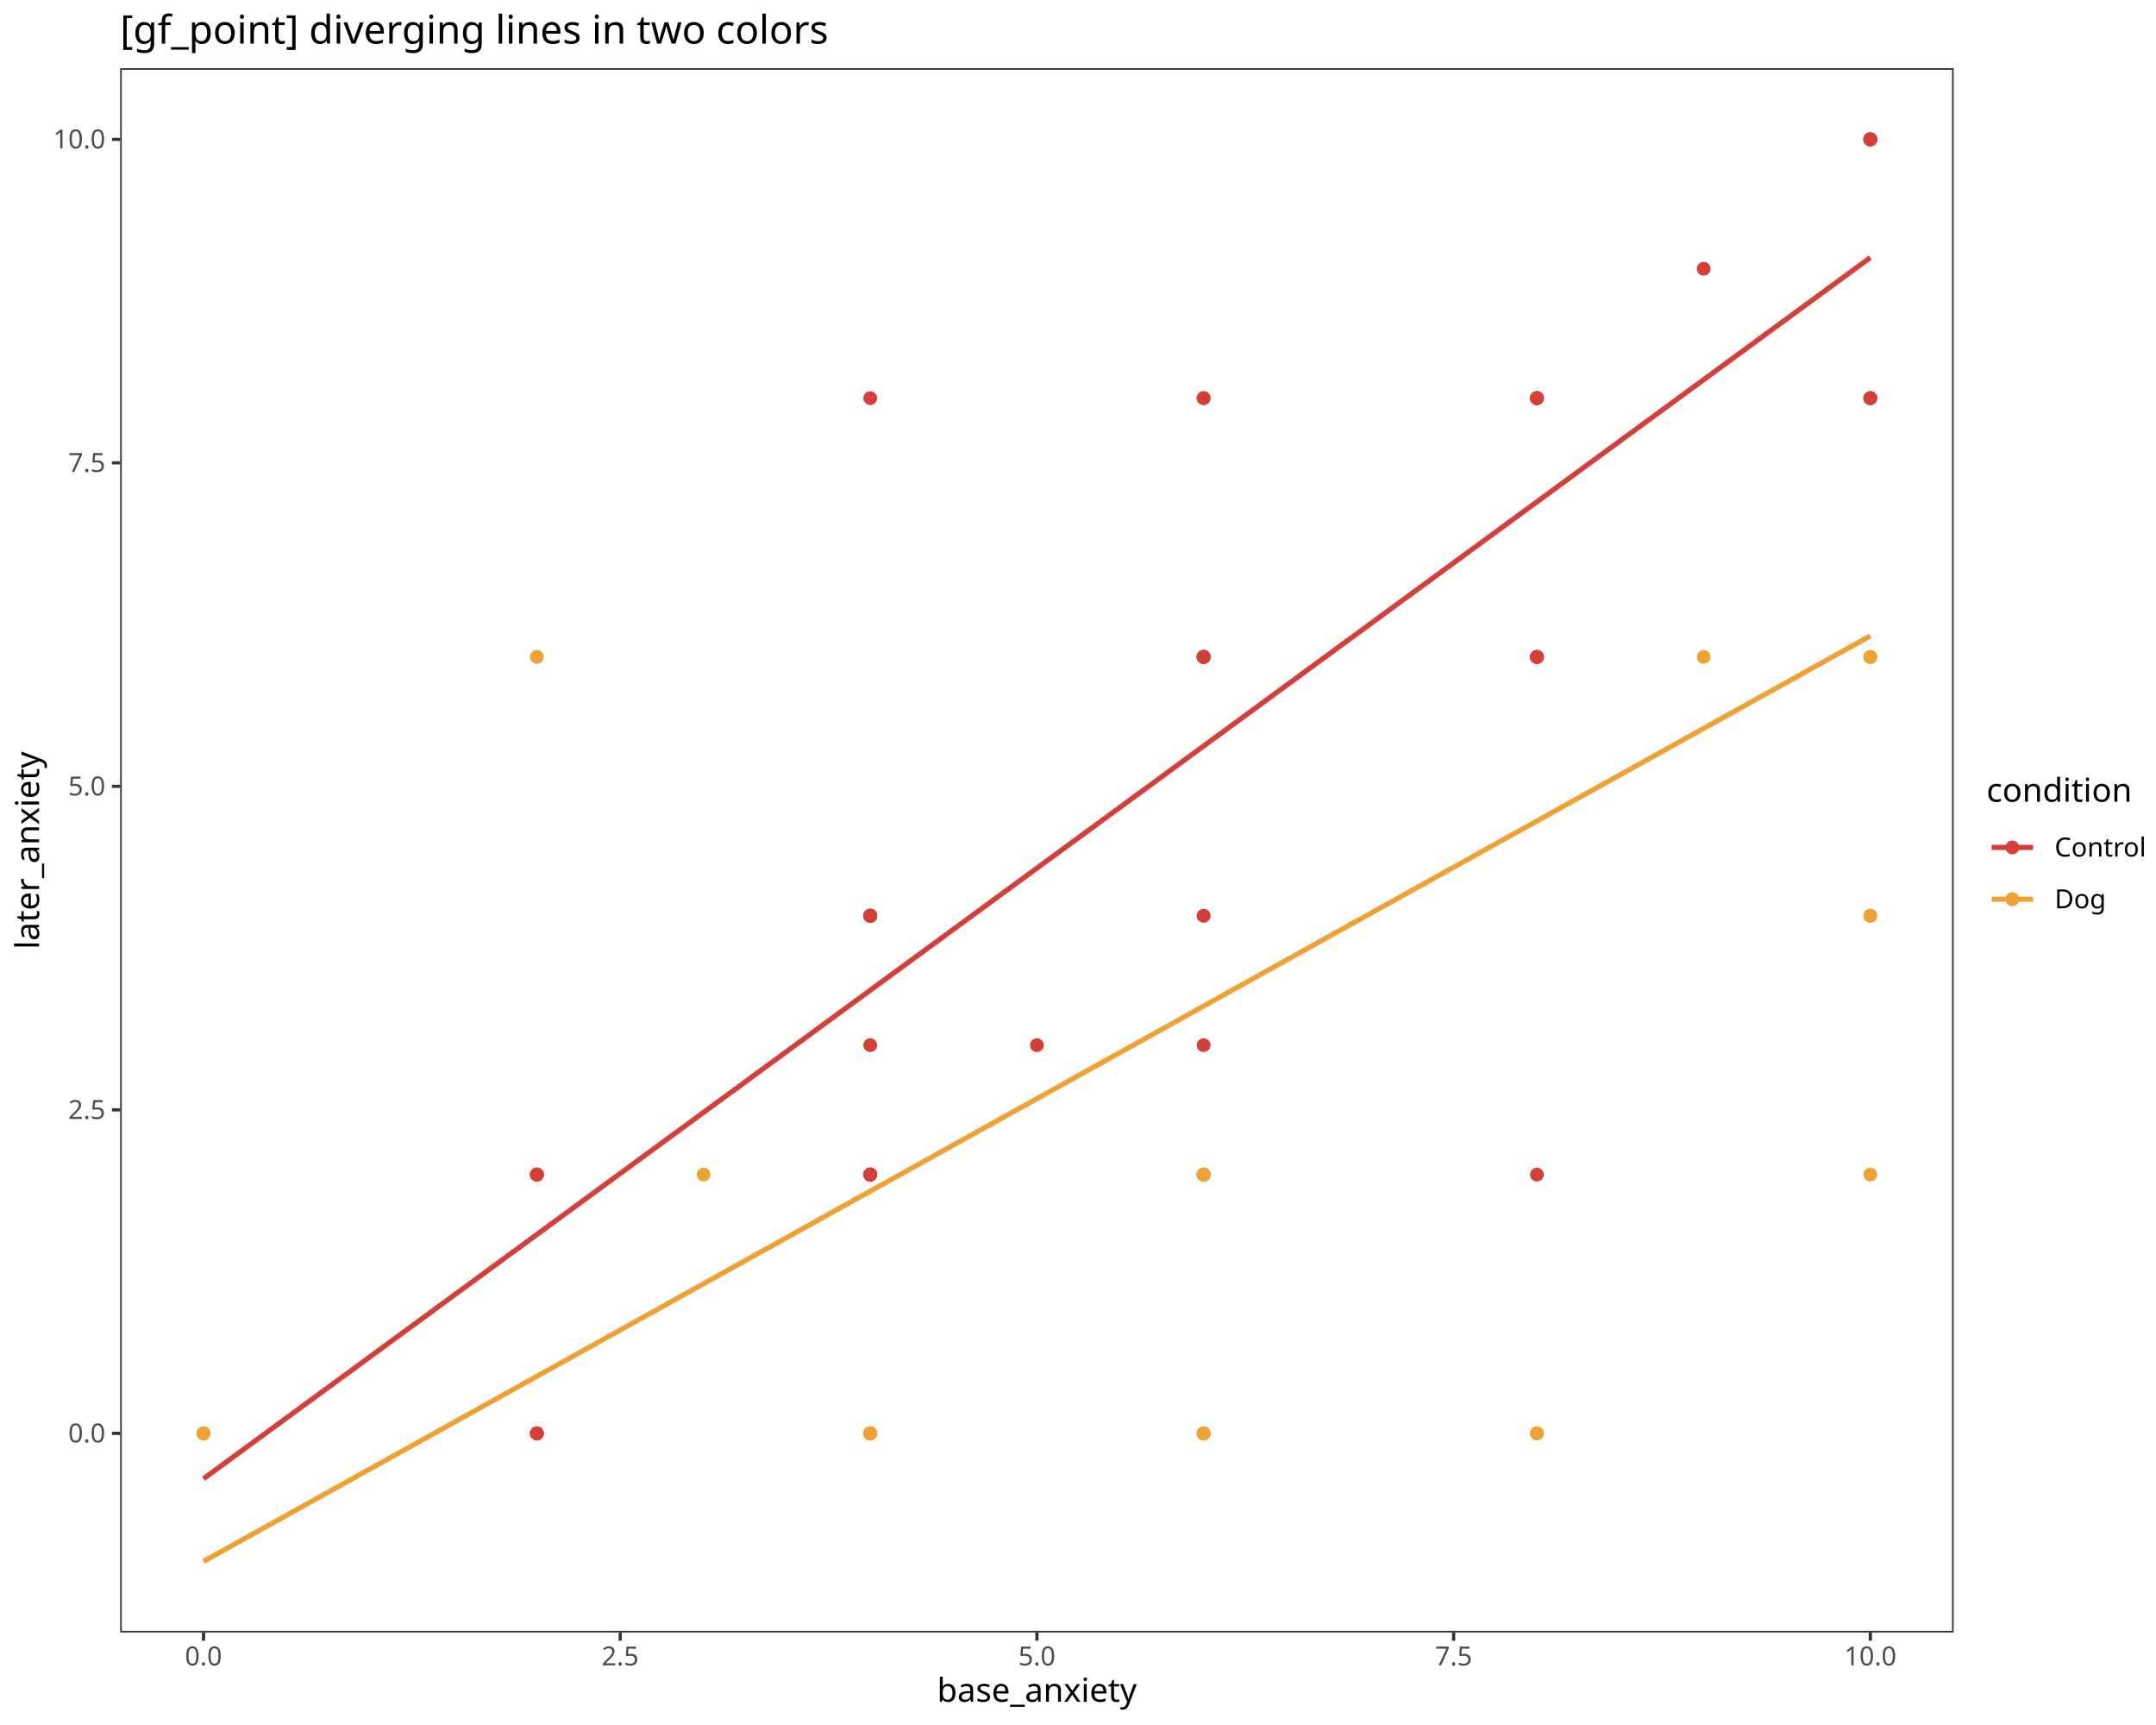
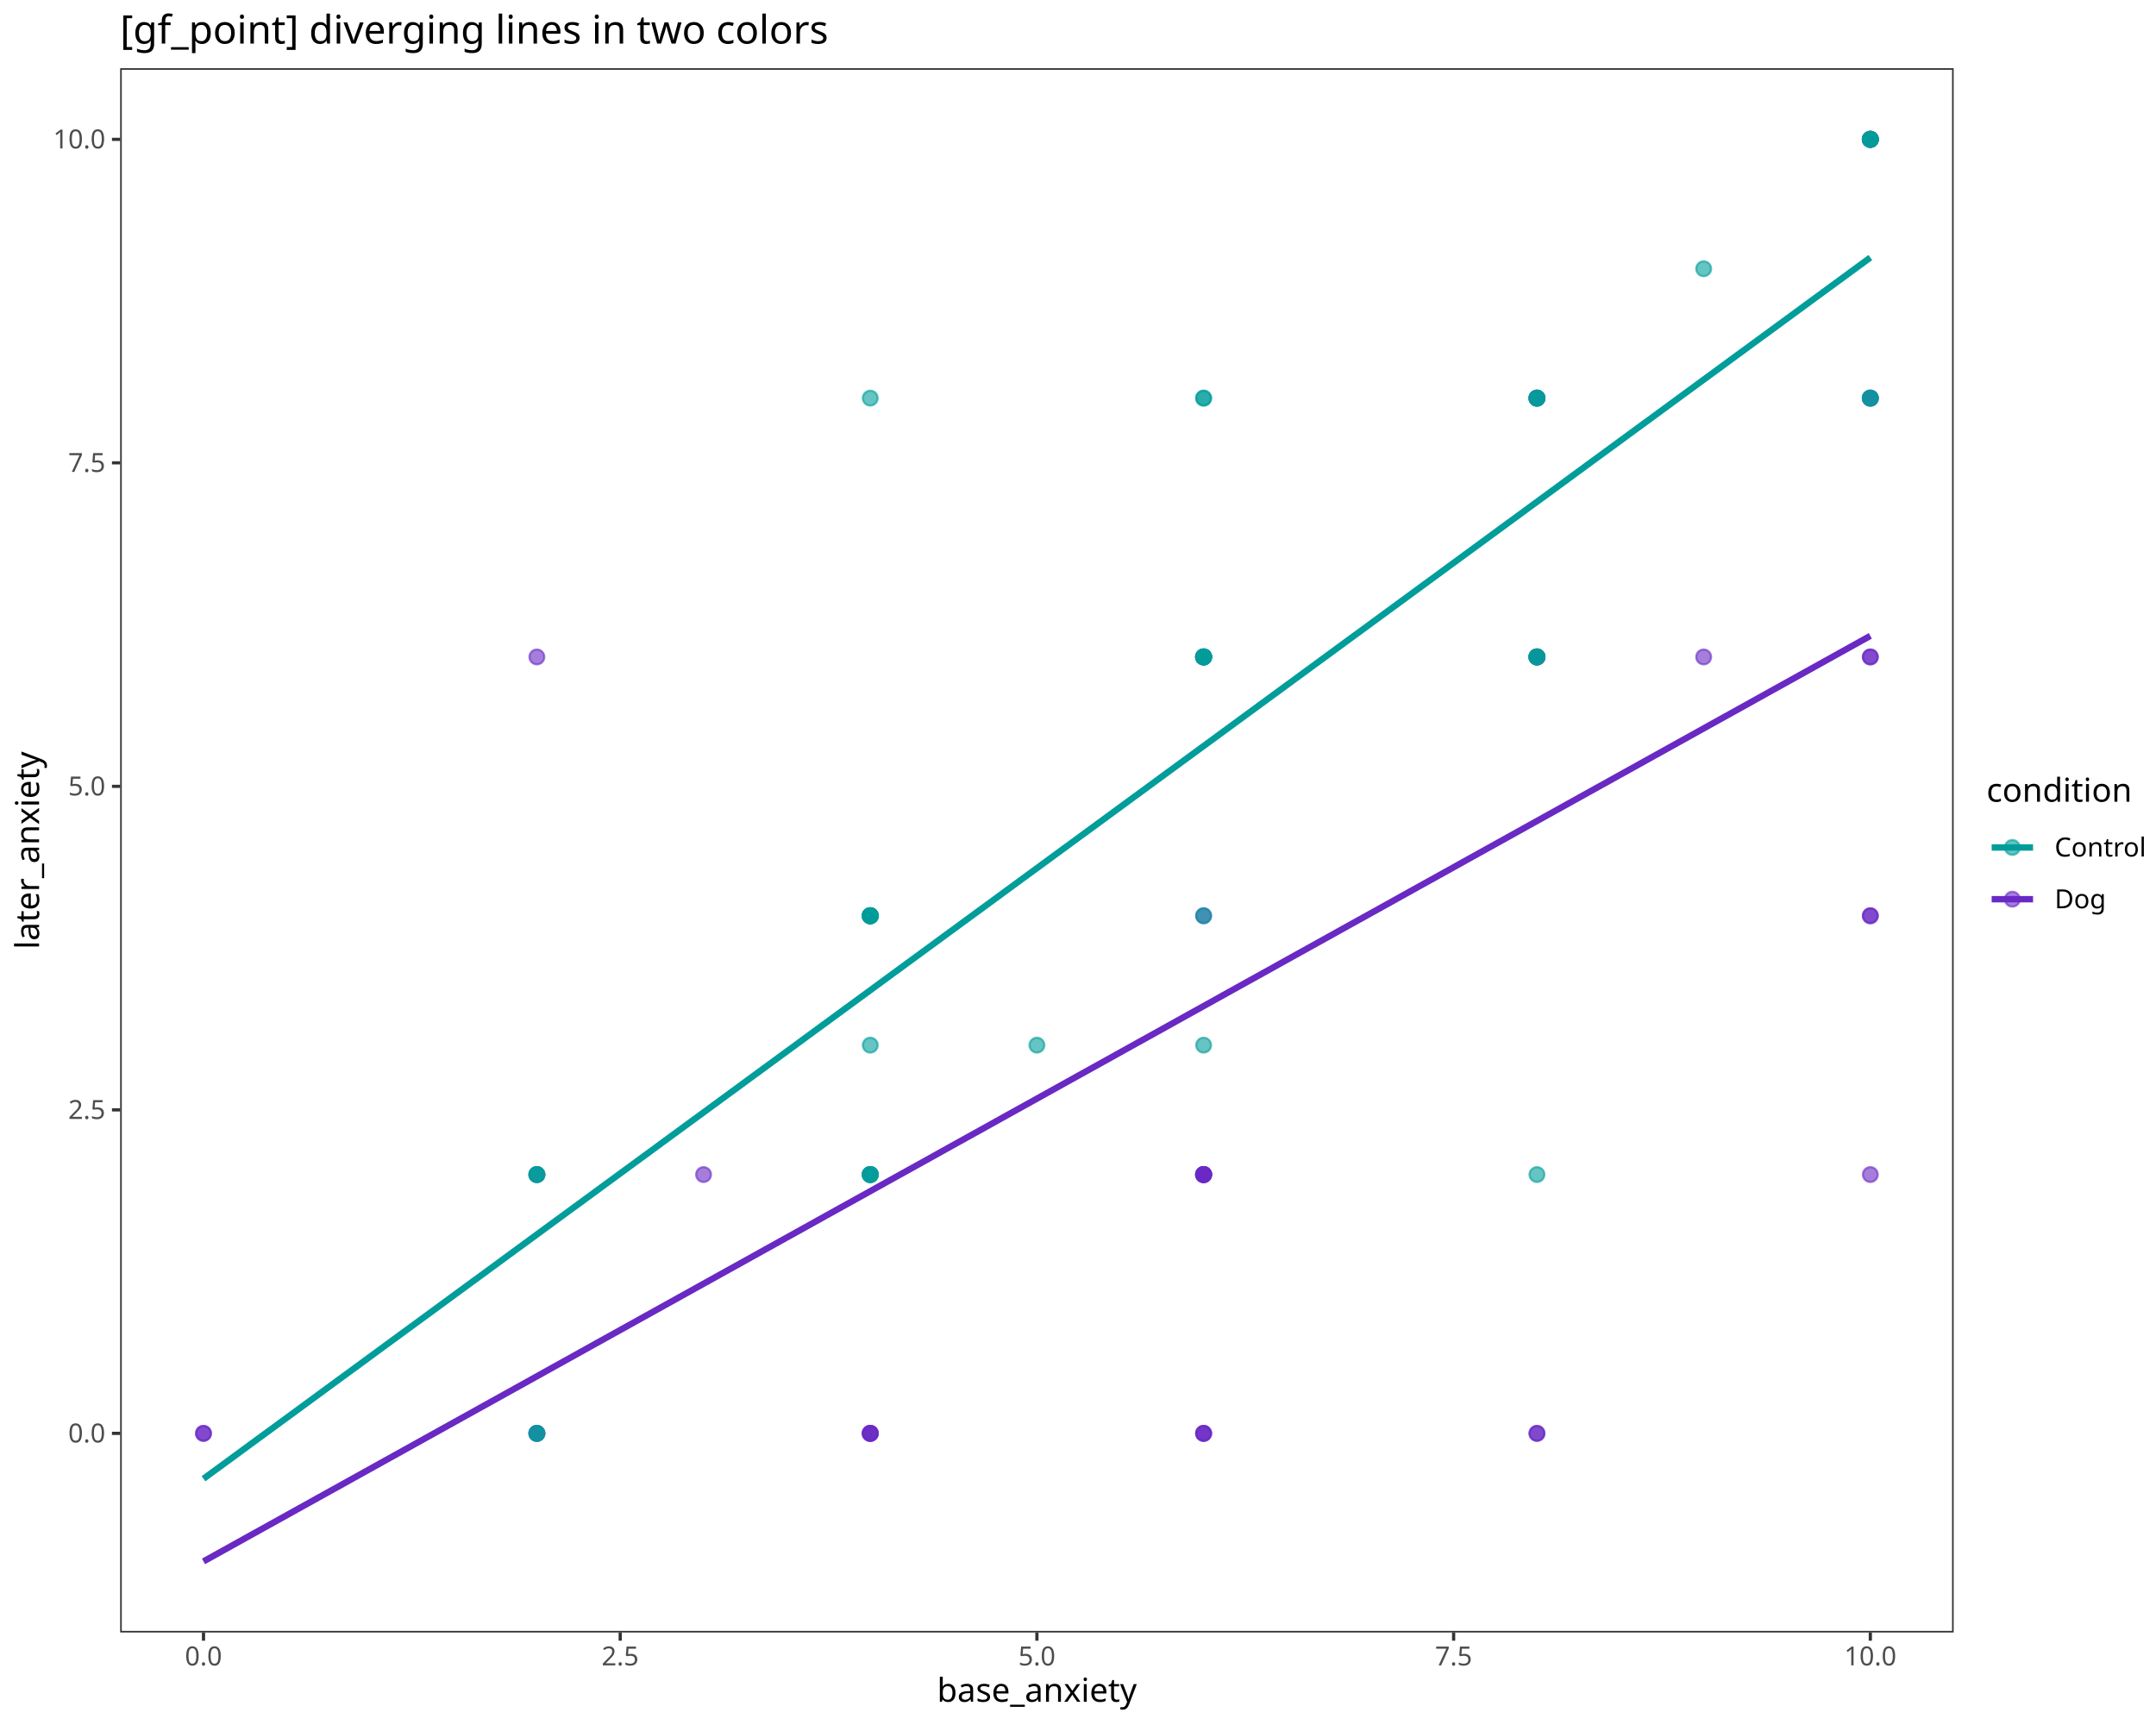
<svg xmlns="http://www.w3.org/2000/svg" class="svglite" data-engine-version="2.0" width="720.00pt" height="576.00pt" viewBox="0 0 720.00 576.00">
  <defs>
    <style type="text/css">
    .svglite line, .svglite polyline, .svglite polygon, .svglite path, .svglite rect, .svglite circle {
      fill: none;
      stroke: #000000;
      stroke-linecap: round;
      stroke-linejoin: round;
      stroke-miterlimit: 10.00;
    }
  </style>
  </defs>
  <rect width="100%" height="100%" style="stroke: none; fill: #FFFFFF;" />
  <defs>
    <clipPath id="cpMC4wMHw3MjAuMDB8MC4wMHw1NzYuMDA=">
      <rect x="0.00" y="0.00" width="720.00" height="576.00" />
    </clipPath>
  </defs>
  <g clip-path="url(#cpMC4wMHw3MjAuMDB8MC4wMHw1NzYuMDA=)">
    <rect x="0.00" y="0.00" width="720.00" height="576.00" style="stroke-width: 1.07; stroke: #FFFFFF; fill: #FFFFFF;" />
  </g>
  <defs>
    <clipPath id="cpNDAuMTN8NjUyLjQzfDIyLjc4fDU0NS4xMQ==">
      <rect x="40.13" y="22.78" width="612.30" height="522.33" />
    </clipPath>
  </defs>
  <g clip-path="url(#cpNDAuMTN8NjUyLjQzfDIyLjc4fDU0NS4xMQ==)">
    <rect x="40.13" y="22.78" width="612.30" height="522.33" style="stroke-width: 1.07; stroke: none; fill: #FFFFFF;" />
-     <circle cx="401.95" cy="219.36" r="1.95" style="stroke-width: 0.71; stroke: #EEA236; fill: #EEA236;" />
-     <circle cx="401.95" cy="392.20" r="1.95" style="stroke-width: 0.71; stroke: #EEA236; fill: #EEA236;" />
-     <circle cx="624.60" cy="219.36" r="1.95" style="stroke-width: 0.71; stroke: #EEA236; fill: #EEA236;" />
-     <circle cx="401.95" cy="478.62" r="1.95" style="stroke-width: 0.71; stroke: #EEA236; fill: #EEA236;" />
-     <circle cx="624.60" cy="46.53" r="1.95" style="stroke-width: 0.71; stroke: #EEA236; fill: #EEA236;" />
-     <circle cx="513.27" cy="478.62" r="1.95" style="stroke-width: 0.71; stroke: #EEA236; fill: #EEA236;" />
-     <circle cx="401.95" cy="392.20" r="1.95" style="stroke-width: 0.71; stroke: #EEA236; fill: #EEA236;" />
-     <circle cx="401.95" cy="219.36" r="1.95" style="stroke-width: 0.71; stroke: #EEA236; fill: #EEA236;" />
-     <circle cx="513.27" cy="219.36" r="1.95" style="stroke-width: 0.71; stroke: #EEA236; fill: #EEA236;" />
-     <circle cx="513.27" cy="132.94" r="1.95" style="stroke-width: 0.71; stroke: #EEA236; fill: #EEA236;" />
-     <circle cx="67.96" cy="478.62" r="1.95" style="stroke-width: 0.71; stroke: #EEA236; fill: #EEA236;" />
-     <circle cx="568.94" cy="219.36" r="1.95" style="stroke-width: 0.71; stroke: #EEA236; fill: #EEA236;" />
-     <circle cx="290.62" cy="478.62" r="1.95" style="stroke-width: 0.71; stroke: #EEA236; fill: #EEA236;" />
-     <circle cx="67.96" cy="478.62" r="1.95" style="stroke-width: 0.71; stroke: #EEA236; fill: #EEA236;" />
-     <circle cx="179.29" cy="392.20" r="1.95" style="stroke-width: 0.71; stroke: #EEA236; fill: #EEA236;" />
-     <circle cx="401.95" cy="392.20" r="1.95" style="stroke-width: 0.71; stroke: #EEA236; fill: #EEA236;" />
-     <circle cx="290.62" cy="478.62" r="1.95" style="stroke-width: 0.71; stroke: #EEA236; fill: #EEA236;" />
-     <circle cx="401.95" cy="478.62" r="1.95" style="stroke-width: 0.71; stroke: #EEA236; fill: #EEA236;" />
-     <circle cx="401.95" cy="392.20" r="1.95" style="stroke-width: 0.71; stroke: #EEA236; fill: #EEA236;" />
-     <circle cx="179.29" cy="478.62" r="1.95" style="stroke-width: 0.71; stroke: #EEA236; fill: #EEA236;" />
-     <circle cx="401.95" cy="478.62" r="1.95" style="stroke-width: 0.71; stroke: #EEA236; fill: #EEA236;" />
-     <circle cx="290.62" cy="392.20" r="1.95" style="stroke-width: 0.71; stroke: #EEA236; fill: #EEA236;" />
-     <circle cx="624.60" cy="305.78" r="1.95" style="stroke-width: 0.71; stroke: #EEA236; fill: #EEA236;" />
-     <circle cx="290.62" cy="478.62" r="1.95" style="stroke-width: 0.71; stroke: #EEA236; fill: #EEA236;" />
-     <circle cx="179.29" cy="219.36" r="1.95" style="stroke-width: 0.71; stroke: #EEA236; fill: #EEA236;" />
-     <circle cx="513.27" cy="219.36" r="1.95" style="stroke-width: 0.71; stroke: #EEA236; fill: #EEA236;" />
-     <circle cx="624.60" cy="392.20" r="1.95" style="stroke-width: 0.71; stroke: #EEA236; fill: #EEA236;" />
-     <circle cx="624.60" cy="46.53" r="1.95" style="stroke-width: 0.71; stroke: #EEA236; fill: #EEA236;" />
-     <circle cx="624.60" cy="46.53" r="1.95" style="stroke-width: 0.71; stroke: #EEA236; fill: #EEA236;" />
-     <circle cx="513.27" cy="478.62" r="1.95" style="stroke-width: 0.71; stroke: #EEA236; fill: #EEA236;" />
-     <circle cx="290.62" cy="478.62" r="1.95" style="stroke-width: 0.71; stroke: #EEA236; fill: #EEA236;" />
-     <circle cx="401.95" cy="392.20" r="1.95" style="stroke-width: 0.71; stroke: #EEA236; fill: #EEA236;" />
-     <circle cx="179.29" cy="478.62" r="1.95" style="stroke-width: 0.71; stroke: #EEA236; fill: #EEA236;" />
-     <circle cx="513.27" cy="219.36" r="1.95" style="stroke-width: 0.71; stroke: #EEA236; fill: #EEA236;" />
-     <circle cx="624.60" cy="132.94" r="1.95" style="stroke-width: 0.71; stroke: #EEA236; fill: #EEA236;" />
-     <circle cx="234.96" cy="392.20" r="1.95" style="stroke-width: 0.71; stroke: #EEA236; fill: #EEA236;" />
-     <circle cx="624.60" cy="219.36" r="1.95" style="stroke-width: 0.71; stroke: #EEA236; fill: #EEA236;" />
-     <circle cx="401.95" cy="305.78" r="1.95" style="stroke-width: 0.71; stroke: #EEA236; fill: #EEA236;" />
-     <circle cx="513.27" cy="132.94" r="1.95" style="stroke-width: 0.71; stroke: #EEA236; fill: #EEA236;" />
-     <circle cx="624.60" cy="132.94" r="1.95" style="stroke-width: 0.71; stroke: #EEA236; fill: #EEA236;" />
-     <circle cx="290.62" cy="305.78" r="1.95" style="stroke-width: 0.71; stroke: #EEA236; fill: #EEA236;" />
-     <circle cx="624.60" cy="305.78" r="1.95" style="stroke-width: 0.71; stroke: #EEA236; fill: #EEA236;" />
-     <circle cx="401.95" cy="392.20" r="1.95" style="stroke-width: 0.71; stroke: #EEA236; fill: #EEA236;" />
-     <circle cx="290.62" cy="305.78" r="1.95" style="stroke-width: 0.71; stroke: #D43F3A; fill: #D43F3A;" />
-     <circle cx="401.95" cy="348.99" r="1.95" style="stroke-width: 0.71; stroke: #D43F3A; fill: #D43F3A;" />
-     <circle cx="513.27" cy="392.20" r="1.95" style="stroke-width: 0.71; stroke: #D43F3A; fill: #D43F3A;" />
-     <circle cx="179.29" cy="392.20" r="1.95" style="stroke-width: 0.71; stroke: #D43F3A; fill: #D43F3A;" />
-     <circle cx="290.62" cy="305.78" r="1.95" style="stroke-width: 0.71; stroke: #D43F3A; fill: #D43F3A;" />
-     <circle cx="513.27" cy="132.94" r="1.95" style="stroke-width: 0.71; stroke: #D43F3A; fill: #D43F3A;" />
-     <circle cx="401.95" cy="132.94" r="1.95" style="stroke-width: 0.71; stroke: #D43F3A; fill: #D43F3A;" />
-     <circle cx="624.60" cy="46.53" r="1.95" style="stroke-width: 0.71; stroke: #D43F3A; fill: #D43F3A;" />
-     <circle cx="513.27" cy="132.94" r="1.95" style="stroke-width: 0.71; stroke: #D43F3A; fill: #D43F3A;" />
-     <circle cx="401.95" cy="219.36" r="1.95" style="stroke-width: 0.71; stroke: #D43F3A; fill: #D43F3A;" />
-     <circle cx="401.95" cy="219.36" r="1.95" style="stroke-width: 0.71; stroke: #D43F3A; fill: #D43F3A;" />
-     <circle cx="568.94" cy="89.74" r="1.95" style="stroke-width: 0.71; stroke: #D43F3A; fill: #D43F3A;" />
-     <circle cx="179.29" cy="392.20" r="1.95" style="stroke-width: 0.71; stroke: #D43F3A; fill: #D43F3A;" />
-     <circle cx="401.95" cy="132.94" r="1.95" style="stroke-width: 0.71; stroke: #D43F3A; fill: #D43F3A;" />
-     <circle cx="290.62" cy="392.20" r="1.95" style="stroke-width: 0.71; stroke: #D43F3A; fill: #D43F3A;" />
-     <circle cx="624.60" cy="132.94" r="1.95" style="stroke-width: 0.71; stroke: #D43F3A; fill: #D43F3A;" />
-     <circle cx="179.29" cy="392.20" r="1.95" style="stroke-width: 0.71; stroke: #D43F3A; fill: #D43F3A;" />
-     <circle cx="513.27" cy="219.36" r="1.95" style="stroke-width: 0.71; stroke: #D43F3A; fill: #D43F3A;" />
-     <circle cx="290.62" cy="305.78" r="1.95" style="stroke-width: 0.71; stroke: #D43F3A; fill: #D43F3A;" />
-     <circle cx="401.95" cy="219.36" r="1.95" style="stroke-width: 0.71; stroke: #D43F3A; fill: #D43F3A;" />
-     <circle cx="290.62" cy="348.99" r="1.95" style="stroke-width: 0.71; stroke: #D43F3A; fill: #D43F3A;" />
-     <circle cx="401.95" cy="219.36" r="1.95" style="stroke-width: 0.71; stroke: #D43F3A; fill: #D43F3A;" />
-     <circle cx="179.29" cy="478.62" r="1.95" style="stroke-width: 0.71; stroke: #D43F3A; fill: #D43F3A;" />
-     <circle cx="624.60" cy="46.53" r="1.95" style="stroke-width: 0.71; stroke: #D43F3A; fill: #D43F3A;" />
-     <circle cx="179.29" cy="478.62" r="1.95" style="stroke-width: 0.71; stroke: #D43F3A; fill: #D43F3A;" />
-     <circle cx="624.60" cy="46.53" r="1.95" style="stroke-width: 0.71; stroke: #D43F3A; fill: #D43F3A;" />
-     <circle cx="624.60" cy="46.53" r="1.95" style="stroke-width: 0.71; stroke: #D43F3A; fill: #D43F3A;" />
-     <circle cx="290.62" cy="305.78" r="1.95" style="stroke-width: 0.71; stroke: #D43F3A; fill: #D43F3A;" />
-     <circle cx="624.60" cy="132.94" r="1.95" style="stroke-width: 0.71; stroke: #D43F3A; fill: #D43F3A;" />
-     <circle cx="513.27" cy="132.94" r="1.95" style="stroke-width: 0.71; stroke: #D43F3A; fill: #D43F3A;" />
-     <circle cx="346.28" cy="348.99" r="1.95" style="stroke-width: 0.71; stroke: #D43F3A; fill: #D43F3A;" />
-     <circle cx="290.62" cy="132.94" r="1.95" style="stroke-width: 0.71; stroke: #D43F3A; fill: #D43F3A;" />
-     <circle cx="401.95" cy="305.78" r="1.95" style="stroke-width: 0.71; stroke: #D43F3A; fill: #D43F3A;" />
-     <circle cx="290.62" cy="305.78" r="1.95" style="stroke-width: 0.71; stroke: #D43F3A; fill: #D43F3A;" />
-     <circle cx="290.62" cy="305.78" r="1.95" style="stroke-width: 0.71; stroke: #D43F3A; fill: #D43F3A;" />
-     <circle cx="290.62" cy="392.20" r="1.95" style="stroke-width: 0.71; stroke: #D43F3A; fill: #D43F3A;" />
-     <circle cx="513.27" cy="219.36" r="1.95" style="stroke-width: 0.71; stroke: #D43F3A; fill: #D43F3A;" />
-     <circle cx="513.27" cy="219.36" r="1.95" style="stroke-width: 0.71; stroke: #D43F3A; fill: #D43F3A;" />
-     <circle cx="290.62" cy="392.20" r="1.95" style="stroke-width: 0.71; stroke: #D43F3A; fill: #D43F3A;" />
-     <circle cx="401.95" cy="219.36" r="1.95" style="stroke-width: 0.71; stroke: #D43F3A; fill: #D43F3A;" />
-     <circle cx="290.62" cy="392.20" r="1.95" style="stroke-width: 0.71; stroke: #D43F3A; fill: #D43F3A;" />
-     <polyline points="67.96,493.77 74.67,488.86 81.38,483.94 88.08,479.03 94.79,474.12 101.50,469.21 108.20,464.29 114.91,459.38 121.62,454.47 128.32,449.55 135.03,444.64 141.74,439.73 148.44,434.82 155.15,429.90 161.86,424.99 168.56,420.08 175.27,415.16 181.97,410.25 188.68,405.34 195.39,400.43 202.09,395.51 208.80,390.60 215.51,385.69 222.21,380.77 228.92,375.86 235.63,370.95 242.33,366.04 249.04,361.12 255.75,356.21 262.45,351.30 269.16,346.38 275.86,341.47 282.57,336.56 289.28,331.65 295.98,326.73 302.69,321.82 309.40,316.91 316.10,311.99 322.81,307.08 329.52,302.17 336.22,297.26 342.93,292.34 349.64,287.43 356.34,282.52 363.05,277.61 369.76,272.69 376.46,267.78 383.17,262.87 389.87,257.95 396.58,253.04 403.29,248.13 409.99,243.22 416.70,238.30 423.41,233.39 430.11,228.48 436.82,223.56 443.53,218.65 450.23,213.74 456.94,208.83 463.65,203.91 470.35,199.00 477.06,194.09 483.77,189.17 490.47,184.26 497.18,179.35 503.88,174.44 510.59,169.52 517.30,164.61 524.00,159.70 530.71,154.78 537.42,149.87 544.12,144.96 550.83,140.05 557.54,135.13 564.24,130.22 570.95,125.31 577.66,120.39 584.36,115.48 591.07,110.57 597.78,105.66 604.48,100.74 611.19,95.83 617.89,90.92 624.60,86.00 " style="stroke-width: 1.71; stroke: #D43F3A; stroke-linecap: butt;" />
-     <polyline points="67.96,521.37 74.67,517.65 81.38,513.92 88.08,510.20 94.79,506.48 101.50,502.75 108.20,499.03 114.91,495.31 121.62,491.58 128.32,487.86 135.03,484.14 141.74,480.41 148.44,476.69 155.15,472.97 161.86,469.24 168.56,465.52 175.27,461.80 181.97,458.07 188.68,454.35 195.39,450.62 202.09,446.90 208.80,443.18 215.51,439.45 222.21,435.73 228.92,432.01 235.63,428.28 242.33,424.56 249.04,420.84 255.75,417.11 262.45,413.39 269.16,409.67 275.86,405.94 282.57,402.22 289.28,398.50 295.98,394.77 302.69,391.05 309.40,387.33 316.10,383.60 322.81,379.88 329.52,376.16 336.22,372.43 342.93,368.71 349.64,364.99 356.34,361.26 363.05,357.54 369.76,353.82 376.46,350.09 383.17,346.37 389.87,342.65 396.58,338.92 403.29,335.20 409.99,331.47 416.70,327.75 423.41,324.03 430.11,320.30 436.82,316.58 443.53,312.86 450.23,309.13 456.94,305.41 463.65,301.69 470.35,297.96 477.06,294.24 483.77,290.52 490.47,286.79 497.18,283.07 503.88,279.35 510.59,275.62 517.30,271.90 524.00,268.18 530.71,264.45 537.42,260.73 544.12,257.01 550.83,253.28 557.54,249.56 564.24,245.84 570.95,242.11 577.66,238.39 584.36,234.67 591.07,230.94 597.78,227.22 604.48,223.50 611.19,219.77 617.89,216.05 624.60,212.32 " style="stroke-width: 1.71; stroke: #EEA236; stroke-linecap: butt;" />
+     <circle cx="401.95" cy="219.36" r="2.49" style="stroke-width: 0.71; stroke: #6929C4; stroke-opacity: 0.60; fill: #6929C4; fill-opacity: 0.60;" />
+     <circle cx="401.95" cy="392.20" r="2.49" style="stroke-width: 0.71; stroke: #6929C4; stroke-opacity: 0.60; fill: #6929C4; fill-opacity: 0.60;" />
+     <circle cx="624.60" cy="219.36" r="2.49" style="stroke-width: 0.71; stroke: #6929C4; stroke-opacity: 0.60; fill: #6929C4; fill-opacity: 0.60;" />
+     <circle cx="401.95" cy="478.62" r="2.49" style="stroke-width: 0.71; stroke: #6929C4; stroke-opacity: 0.60; fill: #6929C4; fill-opacity: 0.60;" />
+     <circle cx="624.60" cy="46.53" r="2.49" style="stroke-width: 0.71; stroke: #6929C4; stroke-opacity: 0.60; fill: #6929C4; fill-opacity: 0.60;" />
+     <circle cx="513.27" cy="478.62" r="2.49" style="stroke-width: 0.71; stroke: #6929C4; stroke-opacity: 0.60; fill: #6929C4; fill-opacity: 0.60;" />
+     <circle cx="401.95" cy="392.20" r="2.49" style="stroke-width: 0.71; stroke: #6929C4; stroke-opacity: 0.60; fill: #6929C4; fill-opacity: 0.60;" />
+     <circle cx="401.95" cy="219.36" r="2.49" style="stroke-width: 0.71; stroke: #6929C4; stroke-opacity: 0.60; fill: #6929C4; fill-opacity: 0.60;" />
+     <circle cx="513.27" cy="219.36" r="2.49" style="stroke-width: 0.71; stroke: #6929C4; stroke-opacity: 0.60; fill: #6929C4; fill-opacity: 0.60;" />
+     <circle cx="513.27" cy="132.94" r="2.49" style="stroke-width: 0.71; stroke: #6929C4; stroke-opacity: 0.60; fill: #6929C4; fill-opacity: 0.60;" />
+     <circle cx="67.96" cy="478.62" r="2.49" style="stroke-width: 0.71; stroke: #6929C4; stroke-opacity: 0.60; fill: #6929C4; fill-opacity: 0.60;" />
+     <circle cx="568.94" cy="219.36" r="2.49" style="stroke-width: 0.71; stroke: #6929C4; stroke-opacity: 0.60; fill: #6929C4; fill-opacity: 0.60;" />
+     <circle cx="290.62" cy="478.62" r="2.49" style="stroke-width: 0.71; stroke: #6929C4; stroke-opacity: 0.60; fill: #6929C4; fill-opacity: 0.60;" />
+     <circle cx="67.96" cy="478.62" r="2.49" style="stroke-width: 0.71; stroke: #6929C4; stroke-opacity: 0.60; fill: #6929C4; fill-opacity: 0.60;" />
+     <circle cx="179.29" cy="392.20" r="2.49" style="stroke-width: 0.71; stroke: #6929C4; stroke-opacity: 0.60; fill: #6929C4; fill-opacity: 0.60;" />
+     <circle cx="401.95" cy="392.20" r="2.49" style="stroke-width: 0.71; stroke: #6929C4; stroke-opacity: 0.60; fill: #6929C4; fill-opacity: 0.60;" />
+     <circle cx="290.62" cy="478.62" r="2.49" style="stroke-width: 0.71; stroke: #6929C4; stroke-opacity: 0.60; fill: #6929C4; fill-opacity: 0.60;" />
+     <circle cx="401.95" cy="478.62" r="2.49" style="stroke-width: 0.71; stroke: #6929C4; stroke-opacity: 0.60; fill: #6929C4; fill-opacity: 0.60;" />
+     <circle cx="401.95" cy="392.20" r="2.49" style="stroke-width: 0.71; stroke: #6929C4; stroke-opacity: 0.60; fill: #6929C4; fill-opacity: 0.60;" />
+     <circle cx="179.29" cy="478.62" r="2.49" style="stroke-width: 0.71; stroke: #6929C4; stroke-opacity: 0.60; fill: #6929C4; fill-opacity: 0.60;" />
+     <circle cx="401.95" cy="478.62" r="2.49" style="stroke-width: 0.71; stroke: #6929C4; stroke-opacity: 0.60; fill: #6929C4; fill-opacity: 0.60;" />
+     <circle cx="290.62" cy="392.20" r="2.49" style="stroke-width: 0.71; stroke: #6929C4; stroke-opacity: 0.60; fill: #6929C4; fill-opacity: 0.60;" />
+     <circle cx="624.60" cy="305.78" r="2.49" style="stroke-width: 0.71; stroke: #6929C4; stroke-opacity: 0.60; fill: #6929C4; fill-opacity: 0.60;" />
+     <circle cx="290.62" cy="478.62" r="2.49" style="stroke-width: 0.71; stroke: #6929C4; stroke-opacity: 0.60; fill: #6929C4; fill-opacity: 0.60;" />
+     <circle cx="179.29" cy="219.36" r="2.49" style="stroke-width: 0.71; stroke: #6929C4; stroke-opacity: 0.60; fill: #6929C4; fill-opacity: 0.60;" />
+     <circle cx="513.27" cy="219.36" r="2.49" style="stroke-width: 0.71; stroke: #6929C4; stroke-opacity: 0.60; fill: #6929C4; fill-opacity: 0.60;" />
+     <circle cx="624.60" cy="392.20" r="2.49" style="stroke-width: 0.71; stroke: #6929C4; stroke-opacity: 0.60; fill: #6929C4; fill-opacity: 0.60;" />
+     <circle cx="624.60" cy="46.53" r="2.49" style="stroke-width: 0.71; stroke: #6929C4; stroke-opacity: 0.60; fill: #6929C4; fill-opacity: 0.60;" />
+     <circle cx="624.60" cy="46.53" r="2.49" style="stroke-width: 0.71; stroke: #6929C4; stroke-opacity: 0.60; fill: #6929C4; fill-opacity: 0.60;" />
+     <circle cx="513.27" cy="478.62" r="2.49" style="stroke-width: 0.71; stroke: #6929C4; stroke-opacity: 0.60; fill: #6929C4; fill-opacity: 0.60;" />
+     <circle cx="290.62" cy="478.62" r="2.49" style="stroke-width: 0.71; stroke: #6929C4; stroke-opacity: 0.60; fill: #6929C4; fill-opacity: 0.60;" />
+     <circle cx="401.95" cy="392.20" r="2.49" style="stroke-width: 0.71; stroke: #6929C4; stroke-opacity: 0.60; fill: #6929C4; fill-opacity: 0.60;" />
+     <circle cx="179.29" cy="478.62" r="2.49" style="stroke-width: 0.71; stroke: #6929C4; stroke-opacity: 0.60; fill: #6929C4; fill-opacity: 0.60;" />
+     <circle cx="513.27" cy="219.36" r="2.49" style="stroke-width: 0.71; stroke: #6929C4; stroke-opacity: 0.60; fill: #6929C4; fill-opacity: 0.60;" />
+     <circle cx="624.60" cy="132.94" r="2.49" style="stroke-width: 0.71; stroke: #6929C4; stroke-opacity: 0.60; fill: #6929C4; fill-opacity: 0.60;" />
+     <circle cx="234.96" cy="392.20" r="2.49" style="stroke-width: 0.71; stroke: #6929C4; stroke-opacity: 0.60; fill: #6929C4; fill-opacity: 0.60;" />
+     <circle cx="624.60" cy="219.36" r="2.49" style="stroke-width: 0.71; stroke: #6929C4; stroke-opacity: 0.60; fill: #6929C4; fill-opacity: 0.60;" />
+     <circle cx="401.95" cy="305.78" r="2.49" style="stroke-width: 0.71; stroke: #6929C4; stroke-opacity: 0.60; fill: #6929C4; fill-opacity: 0.60;" />
+     <circle cx="513.27" cy="132.94" r="2.49" style="stroke-width: 0.71; stroke: #6929C4; stroke-opacity: 0.60; fill: #6929C4; fill-opacity: 0.60;" />
+     <circle cx="624.60" cy="132.94" r="2.49" style="stroke-width: 0.71; stroke: #6929C4; stroke-opacity: 0.60; fill: #6929C4; fill-opacity: 0.60;" />
+     <circle cx="290.62" cy="305.78" r="2.49" style="stroke-width: 0.71; stroke: #6929C4; stroke-opacity: 0.60; fill: #6929C4; fill-opacity: 0.60;" />
+     <circle cx="624.60" cy="305.78" r="2.49" style="stroke-width: 0.71; stroke: #6929C4; stroke-opacity: 0.60; fill: #6929C4; fill-opacity: 0.60;" />
+     <circle cx="401.95" cy="392.20" r="2.49" style="stroke-width: 0.71; stroke: #6929C4; stroke-opacity: 0.60; fill: #6929C4; fill-opacity: 0.60;" />
+     <circle cx="290.62" cy="305.78" r="2.49" style="stroke-width: 0.71; stroke: #009D9A; stroke-opacity: 0.60; fill: #009D9A; fill-opacity: 0.60;" />
+     <circle cx="401.95" cy="348.99" r="2.49" style="stroke-width: 0.71; stroke: #009D9A; stroke-opacity: 0.60; fill: #009D9A; fill-opacity: 0.60;" />
+     <circle cx="513.27" cy="392.20" r="2.49" style="stroke-width: 0.71; stroke: #009D9A; stroke-opacity: 0.60; fill: #009D9A; fill-opacity: 0.60;" />
+     <circle cx="179.29" cy="392.20" r="2.49" style="stroke-width: 0.71; stroke: #009D9A; stroke-opacity: 0.60; fill: #009D9A; fill-opacity: 0.60;" />
+     <circle cx="290.62" cy="305.78" r="2.49" style="stroke-width: 0.71; stroke: #009D9A; stroke-opacity: 0.60; fill: #009D9A; fill-opacity: 0.60;" />
+     <circle cx="513.27" cy="132.94" r="2.49" style="stroke-width: 0.71; stroke: #009D9A; stroke-opacity: 0.60; fill: #009D9A; fill-opacity: 0.60;" />
+     <circle cx="401.95" cy="132.94" r="2.49" style="stroke-width: 0.71; stroke: #009D9A; stroke-opacity: 0.60; fill: #009D9A; fill-opacity: 0.60;" />
+     <circle cx="624.60" cy="46.53" r="2.49" style="stroke-width: 0.71; stroke: #009D9A; stroke-opacity: 0.60; fill: #009D9A; fill-opacity: 0.60;" />
+     <circle cx="513.27" cy="132.94" r="2.49" style="stroke-width: 0.71; stroke: #009D9A; stroke-opacity: 0.60; fill: #009D9A; fill-opacity: 0.60;" />
+     <circle cx="401.95" cy="219.36" r="2.49" style="stroke-width: 0.71; stroke: #009D9A; stroke-opacity: 0.60; fill: #009D9A; fill-opacity: 0.60;" />
+     <circle cx="401.95" cy="219.36" r="2.49" style="stroke-width: 0.71; stroke: #009D9A; stroke-opacity: 0.60; fill: #009D9A; fill-opacity: 0.60;" />
+     <circle cx="568.94" cy="89.74" r="2.49" style="stroke-width: 0.71; stroke: #009D9A; stroke-opacity: 0.60; fill: #009D9A; fill-opacity: 0.60;" />
+     <circle cx="179.29" cy="392.20" r="2.49" style="stroke-width: 0.71; stroke: #009D9A; stroke-opacity: 0.60; fill: #009D9A; fill-opacity: 0.60;" />
+     <circle cx="401.95" cy="132.94" r="2.49" style="stroke-width: 0.71; stroke: #009D9A; stroke-opacity: 0.60; fill: #009D9A; fill-opacity: 0.60;" />
+     <circle cx="290.62" cy="392.20" r="2.49" style="stroke-width: 0.71; stroke: #009D9A; stroke-opacity: 0.60; fill: #009D9A; fill-opacity: 0.60;" />
+     <circle cx="624.60" cy="132.94" r="2.49" style="stroke-width: 0.71; stroke: #009D9A; stroke-opacity: 0.60; fill: #009D9A; fill-opacity: 0.60;" />
+     <circle cx="179.29" cy="392.20" r="2.49" style="stroke-width: 0.71; stroke: #009D9A; stroke-opacity: 0.60; fill: #009D9A; fill-opacity: 0.60;" />
+     <circle cx="513.27" cy="219.36" r="2.49" style="stroke-width: 0.71; stroke: #009D9A; stroke-opacity: 0.60; fill: #009D9A; fill-opacity: 0.60;" />
+     <circle cx="290.62" cy="305.78" r="2.49" style="stroke-width: 0.71; stroke: #009D9A; stroke-opacity: 0.60; fill: #009D9A; fill-opacity: 0.60;" />
+     <circle cx="401.95" cy="219.36" r="2.49" style="stroke-width: 0.71; stroke: #009D9A; stroke-opacity: 0.60; fill: #009D9A; fill-opacity: 0.60;" />
+     <circle cx="290.62" cy="348.99" r="2.49" style="stroke-width: 0.71; stroke: #009D9A; stroke-opacity: 0.60; fill: #009D9A; fill-opacity: 0.60;" />
+     <circle cx="401.95" cy="219.36" r="2.49" style="stroke-width: 0.71; stroke: #009D9A; stroke-opacity: 0.60; fill: #009D9A; fill-opacity: 0.60;" />
+     <circle cx="179.29" cy="478.62" r="2.49" style="stroke-width: 0.71; stroke: #009D9A; stroke-opacity: 0.60; fill: #009D9A; fill-opacity: 0.60;" />
+     <circle cx="624.60" cy="46.53" r="2.49" style="stroke-width: 0.71; stroke: #009D9A; stroke-opacity: 0.60; fill: #009D9A; fill-opacity: 0.60;" />
+     <circle cx="179.29" cy="478.62" r="2.49" style="stroke-width: 0.71; stroke: #009D9A; stroke-opacity: 0.60; fill: #009D9A; fill-opacity: 0.60;" />
+     <circle cx="624.60" cy="46.53" r="2.49" style="stroke-width: 0.71; stroke: #009D9A; stroke-opacity: 0.60; fill: #009D9A; fill-opacity: 0.60;" />
+     <circle cx="624.60" cy="46.53" r="2.49" style="stroke-width: 0.71; stroke: #009D9A; stroke-opacity: 0.60; fill: #009D9A; fill-opacity: 0.60;" />
+     <circle cx="290.62" cy="305.78" r="2.49" style="stroke-width: 0.71; stroke: #009D9A; stroke-opacity: 0.60; fill: #009D9A; fill-opacity: 0.60;" />
+     <circle cx="624.60" cy="132.94" r="2.49" style="stroke-width: 0.71; stroke: #009D9A; stroke-opacity: 0.60; fill: #009D9A; fill-opacity: 0.60;" />
+     <circle cx="513.27" cy="132.94" r="2.49" style="stroke-width: 0.71; stroke: #009D9A; stroke-opacity: 0.60; fill: #009D9A; fill-opacity: 0.60;" />
+     <circle cx="346.28" cy="348.99" r="2.49" style="stroke-width: 0.71; stroke: #009D9A; stroke-opacity: 0.60; fill: #009D9A; fill-opacity: 0.60;" />
+     <circle cx="290.62" cy="132.94" r="2.49" style="stroke-width: 0.71; stroke: #009D9A; stroke-opacity: 0.60; fill: #009D9A; fill-opacity: 0.60;" />
+     <circle cx="401.95" cy="305.78" r="2.49" style="stroke-width: 0.71; stroke: #009D9A; stroke-opacity: 0.60; fill: #009D9A; fill-opacity: 0.60;" />
+     <circle cx="290.62" cy="305.78" r="2.49" style="stroke-width: 0.71; stroke: #009D9A; stroke-opacity: 0.60; fill: #009D9A; fill-opacity: 0.60;" />
+     <circle cx="290.62" cy="305.78" r="2.49" style="stroke-width: 0.71; stroke: #009D9A; stroke-opacity: 0.60; fill: #009D9A; fill-opacity: 0.60;" />
+     <circle cx="290.62" cy="392.20" r="2.49" style="stroke-width: 0.71; stroke: #009D9A; stroke-opacity: 0.60; fill: #009D9A; fill-opacity: 0.60;" />
+     <circle cx="513.27" cy="219.36" r="2.49" style="stroke-width: 0.71; stroke: #009D9A; stroke-opacity: 0.60; fill: #009D9A; fill-opacity: 0.60;" />
+     <circle cx="513.27" cy="219.36" r="2.49" style="stroke-width: 0.71; stroke: #009D9A; stroke-opacity: 0.60; fill: #009D9A; fill-opacity: 0.60;" />
+     <circle cx="290.62" cy="392.20" r="2.49" style="stroke-width: 0.71; stroke: #009D9A; stroke-opacity: 0.60; fill: #009D9A; fill-opacity: 0.60;" />
+     <circle cx="401.95" cy="219.36" r="2.49" style="stroke-width: 0.71; stroke: #009D9A; stroke-opacity: 0.60; fill: #009D9A; fill-opacity: 0.60;" />
+     <circle cx="290.62" cy="392.20" r="2.49" style="stroke-width: 0.71; stroke: #009D9A; stroke-opacity: 0.60; fill: #009D9A; fill-opacity: 0.60;" />
+     <polyline points="67.96,493.77 74.67,488.86 81.38,483.94 88.08,479.03 94.79,474.12 101.50,469.21 108.20,464.29 114.91,459.38 121.62,454.47 128.32,449.55 135.03,444.64 141.74,439.73 148.44,434.82 155.15,429.90 161.86,424.99 168.56,420.08 175.27,415.16 181.97,410.25 188.68,405.34 195.39,400.43 202.09,395.51 208.80,390.60 215.51,385.69 222.21,380.77 228.92,375.86 235.63,370.95 242.33,366.04 249.04,361.12 255.75,356.21 262.45,351.30 269.16,346.38 275.86,341.47 282.57,336.56 289.28,331.65 295.98,326.73 302.69,321.82 309.40,316.91 316.10,311.99 322.81,307.08 329.52,302.17 336.22,297.26 342.93,292.34 349.64,287.43 356.34,282.52 363.05,277.61 369.76,272.69 376.46,267.78 383.17,262.87 389.87,257.95 396.58,253.04 403.29,248.13 409.99,243.22 416.70,238.30 423.41,233.39 430.11,228.48 436.82,223.56 443.53,218.65 450.23,213.74 456.94,208.83 463.65,203.91 470.35,199.00 477.06,194.09 483.77,189.17 490.47,184.26 497.18,179.35 503.88,174.44 510.59,169.52 517.30,164.61 524.00,159.70 530.71,154.78 537.42,149.87 544.12,144.96 550.83,140.05 557.54,135.13 564.24,130.22 570.95,125.31 577.66,120.39 584.36,115.48 591.07,110.57 597.78,105.66 604.48,100.74 611.19,95.83 617.89,90.92 624.60,86.00 " style="stroke-width: 2.13; stroke: #009D9A; stroke-linecap: butt;" />
+     <polyline points="67.96,521.37 74.67,517.65 81.38,513.92 88.08,510.20 94.79,506.48 101.50,502.75 108.20,499.03 114.91,495.31 121.62,491.58 128.32,487.86 135.03,484.14 141.74,480.41 148.44,476.69 155.15,472.97 161.86,469.24 168.56,465.52 175.27,461.80 181.97,458.07 188.68,454.35 195.39,450.62 202.09,446.90 208.80,443.18 215.51,439.45 222.21,435.73 228.92,432.01 235.63,428.28 242.33,424.56 249.04,420.84 255.75,417.11 262.45,413.39 269.16,409.67 275.86,405.94 282.57,402.22 289.28,398.50 295.98,394.77 302.69,391.05 309.40,387.33 316.10,383.60 322.81,379.88 329.52,376.16 336.22,372.43 342.93,368.71 349.64,364.99 356.34,361.26 363.05,357.54 369.76,353.82 376.46,350.09 383.17,346.37 389.87,342.65 396.58,338.92 403.29,335.20 409.99,331.47 416.70,327.75 423.41,324.03 430.11,320.30 436.82,316.58 443.53,312.86 450.23,309.13 456.94,305.41 463.65,301.69 470.35,297.96 477.06,294.24 483.77,290.52 490.47,286.79 497.18,283.07 503.88,279.35 510.59,275.62 517.30,271.90 524.00,268.18 530.71,264.45 537.42,260.73 544.12,257.01 550.83,253.28 557.54,249.56 564.24,245.84 570.95,242.11 577.66,238.39 584.36,234.67 591.07,230.94 597.78,227.22 604.48,223.50 611.19,219.77 617.89,216.05 624.60,212.32 " style="stroke-width: 2.13; stroke: #6929C4; stroke-linecap: butt;" />
    <rect x="40.13" y="22.78" width="612.30" height="522.33" style="stroke-width: 1.07; stroke: #333333;" />
  </g>
  <g clip-path="url(#cpMC4wMHw3MjAuMDB8MC4wMHw1NzYuMDA=)">
    <text x="35.20" y="481.65" text-anchor="end" style="font-size: 8.80px; fill: #4D4D4D; font-family: sans;" textLength="12.23px" lengthAdjust="spacingAndGlyphs">0.0</text>
    <text x="35.20" y="373.63" text-anchor="end" style="font-size: 8.80px; fill: #4D4D4D; font-family: sans;" textLength="12.23px" lengthAdjust="spacingAndGlyphs">2.5</text>
    <text x="35.20" y="265.60" text-anchor="end" style="font-size: 8.80px; fill: #4D4D4D; font-family: sans;" textLength="12.23px" lengthAdjust="spacingAndGlyphs">5.0</text>
    <text x="35.20" y="157.58" text-anchor="end" style="font-size: 8.80px; fill: #4D4D4D; font-family: sans;" textLength="12.23px" lengthAdjust="spacingAndGlyphs">7.5</text>
    <text x="35.20" y="49.55" text-anchor="end" style="font-size: 8.80px; fill: #4D4D4D; font-family: sans;" textLength="17.13px" lengthAdjust="spacingAndGlyphs">10.0</text>
    <polyline points="37.39,478.62 40.13,478.62 " style="stroke-width: 1.07; stroke: #333333; stroke-linecap: butt;" />
    <polyline points="37.39,370.60 40.13,370.60 " style="stroke-width: 1.07; stroke: #333333; stroke-linecap: butt;" />
    <polyline points="37.39,262.57 40.13,262.57 " style="stroke-width: 1.07; stroke: #333333; stroke-linecap: butt;" />
    <polyline points="37.39,154.55 40.13,154.55 " style="stroke-width: 1.07; stroke: #333333; stroke-linecap: butt;" />
    <polyline points="37.39,46.53 40.13,46.53 " style="stroke-width: 1.07; stroke: #333333; stroke-linecap: butt;" />
    <polyline points="67.96,547.85 67.96,545.11 " style="stroke-width: 1.07; stroke: #333333; stroke-linecap: butt;" />
    <polyline points="207.12,547.85 207.12,545.11 " style="stroke-width: 1.07; stroke: #333333; stroke-linecap: butt;" />
    <polyline points="346.28,547.85 346.28,545.11 " style="stroke-width: 1.07; stroke: #333333; stroke-linecap: butt;" />
    <polyline points="485.44,547.85 485.44,545.11 " style="stroke-width: 1.07; stroke: #333333; stroke-linecap: butt;" />
    <polyline points="624.60,547.85 624.60,545.11 " style="stroke-width: 1.07; stroke: #333333; stroke-linecap: butt;" />
    <text x="67.96" y="556.10" text-anchor="middle" style="font-size: 8.80px; fill: #4D4D4D; font-family: sans;" textLength="12.23px" lengthAdjust="spacingAndGlyphs">0.0</text>
    <text x="207.12" y="556.10" text-anchor="middle" style="font-size: 8.80px; fill: #4D4D4D; font-family: sans;" textLength="12.23px" lengthAdjust="spacingAndGlyphs">2.5</text>
    <text x="346.28" y="556.10" text-anchor="middle" style="font-size: 8.80px; fill: #4D4D4D; font-family: sans;" textLength="12.23px" lengthAdjust="spacingAndGlyphs">5.0</text>
    <text x="485.44" y="556.10" text-anchor="middle" style="font-size: 8.80px; fill: #4D4D4D; font-family: sans;" textLength="12.23px" lengthAdjust="spacingAndGlyphs">7.5</text>
    <text x="624.60" y="556.10" text-anchor="middle" style="font-size: 8.80px; fill: #4D4D4D; font-family: sans;" textLength="17.13px" lengthAdjust="spacingAndGlyphs">10.0</text>
    <text x="346.28" y="568.24" text-anchor="middle" style="font-size: 11.00px; font-family: sans;" textLength="64.84px" lengthAdjust="spacingAndGlyphs">base_anxiety</text>
    <text transform="translate(13.05,283.95) rotate(-90)" text-anchor="middle" style="font-size: 11.00px; font-family: sans;" textLength="62.38px" lengthAdjust="spacingAndGlyphs">later_anxiety</text>
    <rect x="663.39" y="259.00" width="51.13" height="49.89" style="stroke-width: 1.07; stroke: none; fill: #FFFFFF;" />
    <text x="663.39" y="267.71" style="font-size: 11.00px; font-family: sans;" textLength="44.04px" lengthAdjust="spacingAndGlyphs">condition</text>
    <rect x="663.39" y="274.33" width="17.28" height="17.28" style="stroke-width: 1.07; stroke: none; fill: #FFFFFF;" />
-     <circle cx="672.03" cy="282.97" r="1.95" style="stroke-width: 0.71; stroke: #D43F3A; fill: #D43F3A;" />
-     <line x1="665.12" y1="282.97" x2="678.94" y2="282.97" style="stroke-width: 1.71; stroke: #D43F3A; stroke-linecap: butt;" />
+     <circle cx="672.03" cy="282.97" r="2.49" style="stroke-width: 0.71; stroke: #009D9A; stroke-opacity: 0.60; fill: #009D9A; fill-opacity: 0.60;" />
+     <line x1="665.12" y1="282.97" x2="678.94" y2="282.97" style="stroke-width: 2.13; stroke: #009D9A; stroke-linecap: butt;" />
    <rect x="663.39" y="291.61" width="17.28" height="17.28" style="stroke-width: 1.07; stroke: none; fill: #FFFFFF;" />
-     <circle cx="672.03" cy="300.25" r="1.95" style="stroke-width: 0.71; stroke: #EEA236; fill: #EEA236;" />
-     <line x1="665.12" y1="300.25" x2="678.94" y2="300.25" style="stroke-width: 1.71; stroke: #EEA236; stroke-linecap: butt;" />
+     <circle cx="672.03" cy="300.25" r="2.49" style="stroke-width: 0.71; stroke: #6929C4; stroke-opacity: 0.60; fill: #6929C4; fill-opacity: 0.60;" />
+     <line x1="665.12" y1="300.25" x2="678.94" y2="300.25" style="stroke-width: 2.13; stroke: #6929C4; stroke-linecap: butt;" />
    <text x="686.15" y="286.00" style="font-size: 8.80px; font-family: sans;" textLength="28.37px" lengthAdjust="spacingAndGlyphs">Control</text>
    <text x="686.15" y="303.28" style="font-size: 8.80px; font-family: sans;" textLength="16.15px" lengthAdjust="spacingAndGlyphs">Dog</text>
    <text x="40.13" y="14.56" style="font-size: 13.20px; font-family: sans;" textLength="219.40px" lengthAdjust="spacingAndGlyphs">[gf_point] diverging lines in two colors</text>
  </g>
</svg>
